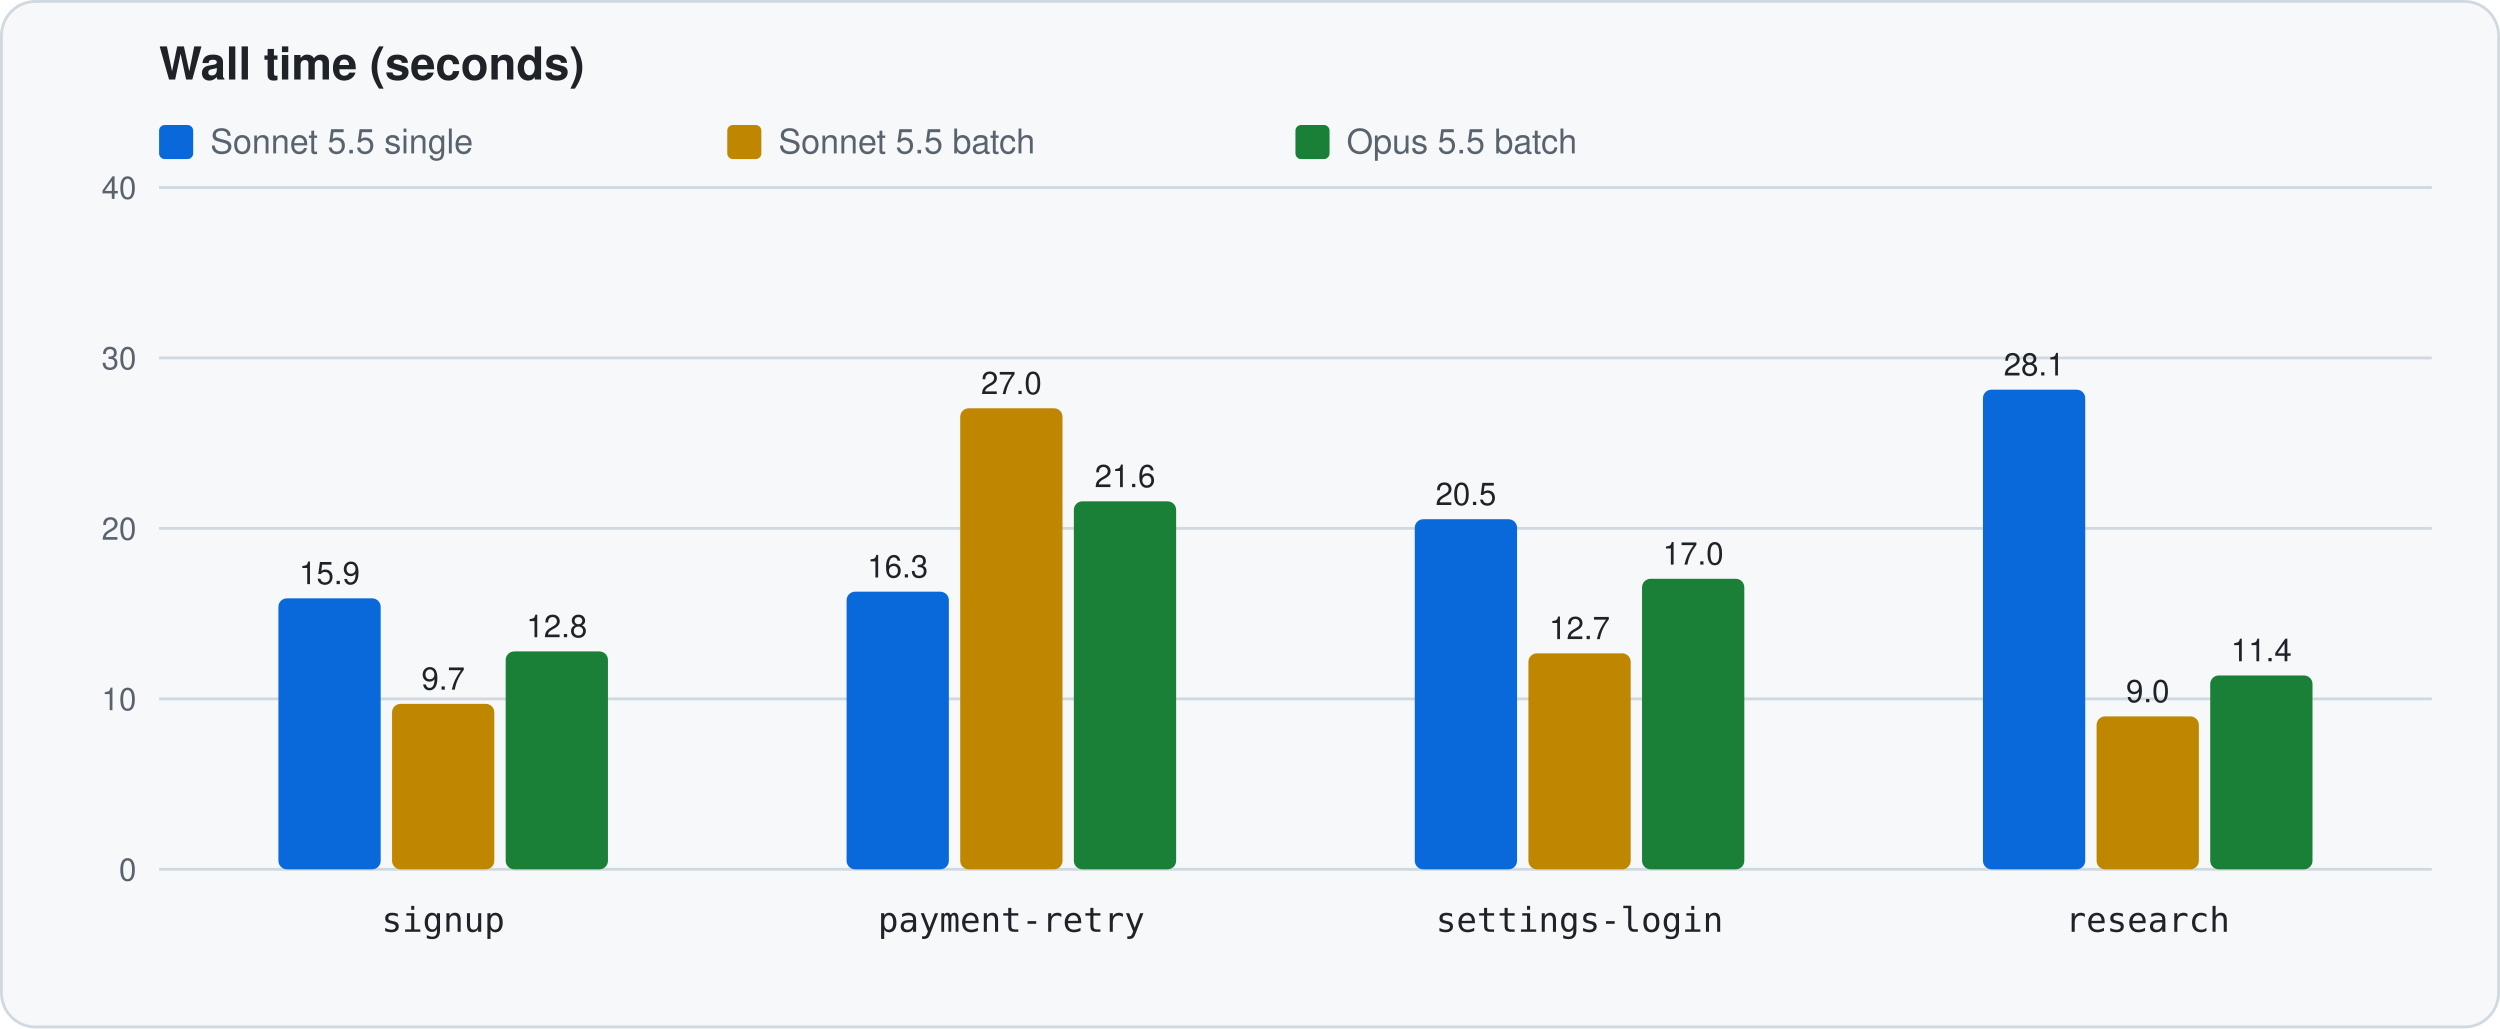
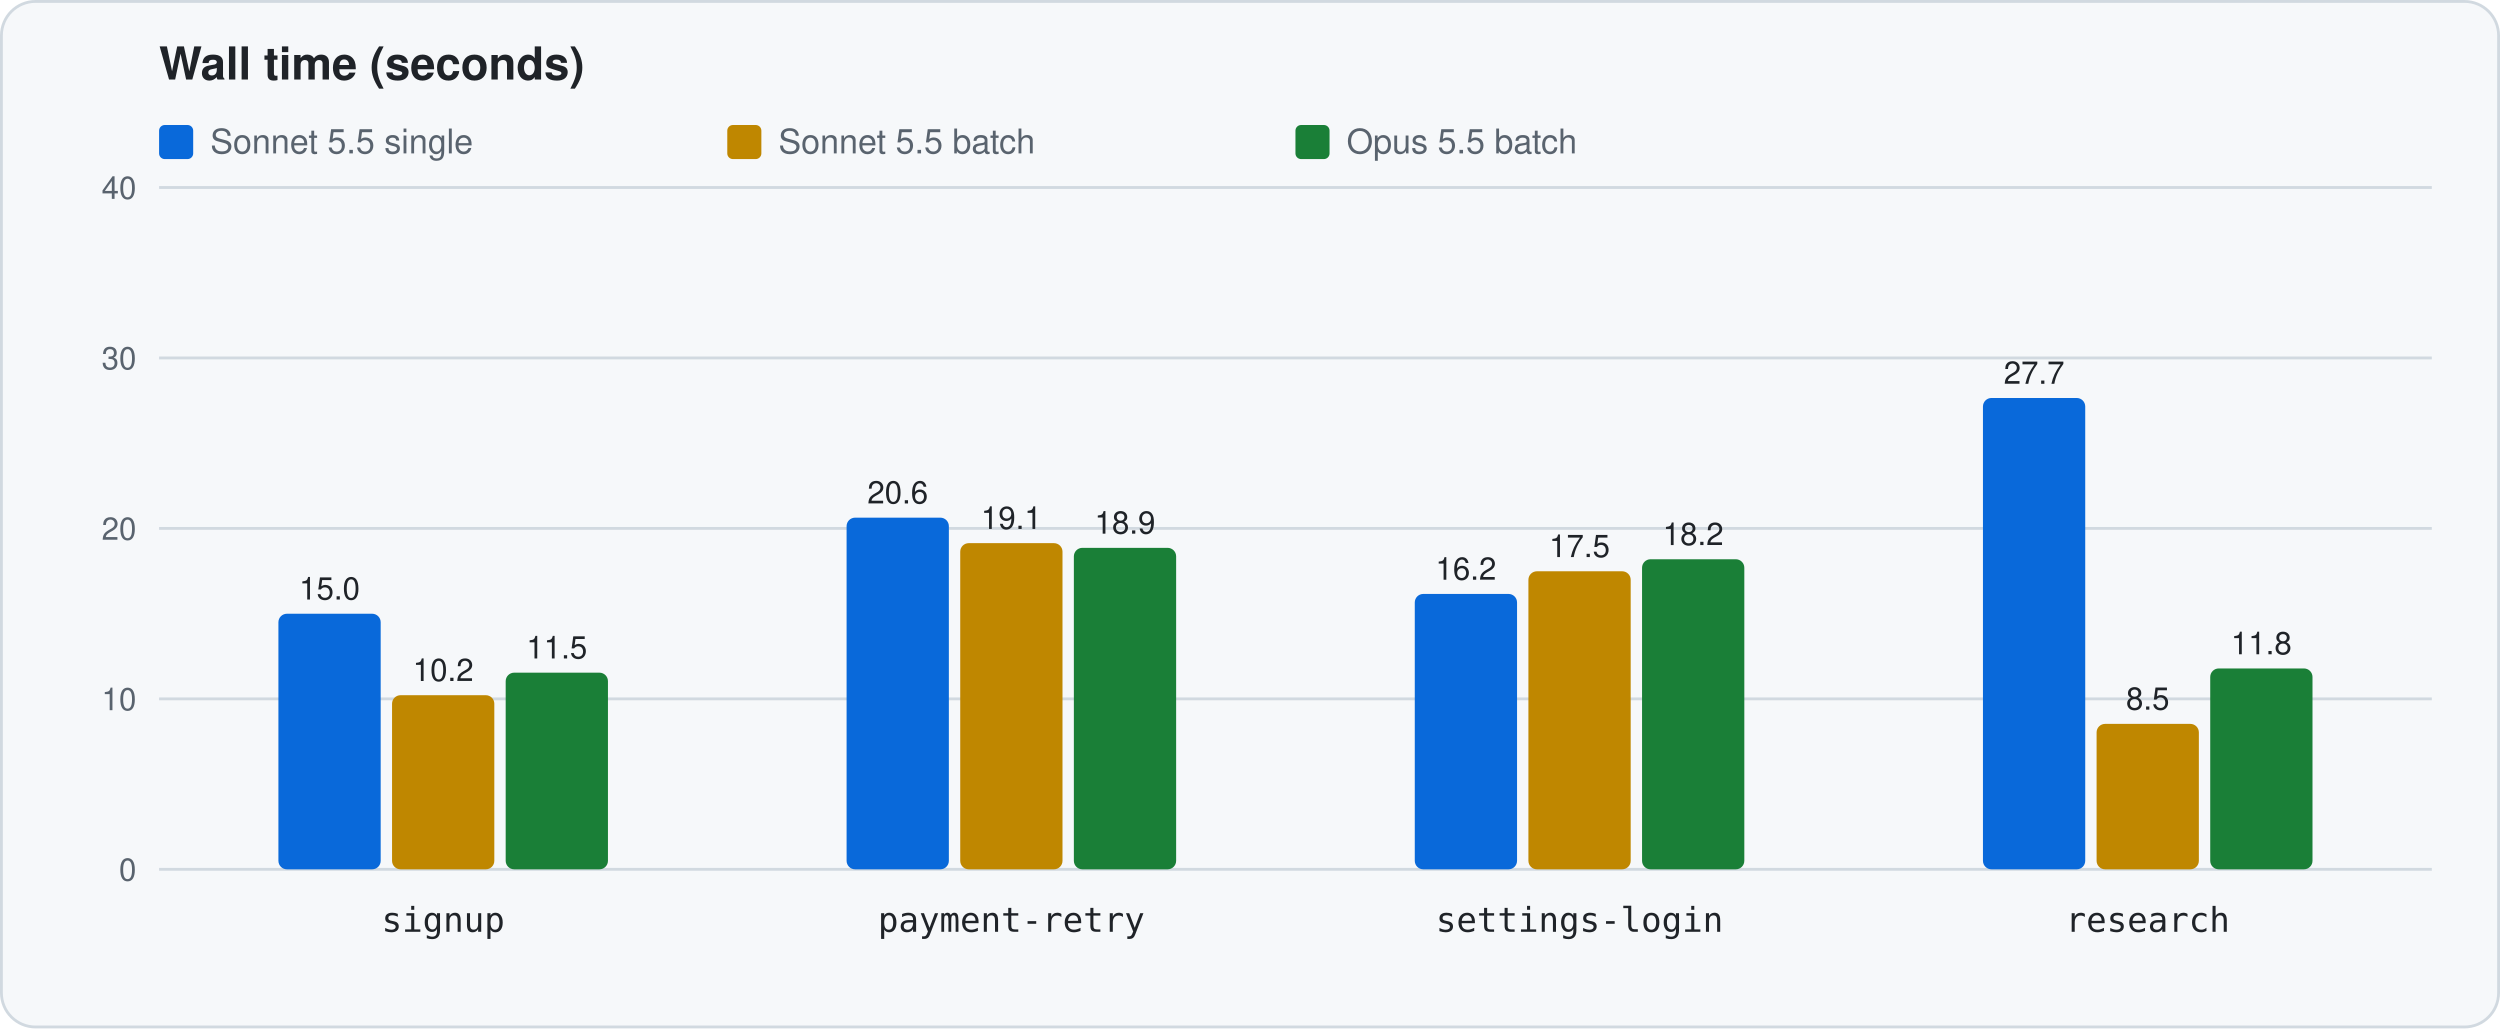
<svg xmlns="http://www.w3.org/2000/svg" width="880" height="362" viewBox="0 0 880 362" role="img" aria-labelledby="title desc">
  <style>
    .bg { fill: #f6f8fa; stroke: #d1d9e0; }
    .rule { stroke: #d1d9e0; }
    .text { fill: #1f2328; }
    .muted { fill: #59636e; }
    .s0 { fill: #0969da; }
    .s1 { fill: #bf8700; }
    .s2 { fill: #1a7f37; }
    .s3 { fill: #8250df; }
    .s4 { fill: #cf222e; }
    .s5 { fill: #1b7c83; }
    .s6 { fill: #bc4c00; }
    .sans { font-family: ui-sans-serif, -apple-system, "Segoe UI", Helvetica, Arial, sans-serif; }
    .mono { font-family: ui-monospace, SFMono-Regular, Menlo, Consolas, monospace; }
    @media (prefers-color-scheme: dark) {
      .bg { fill: #0d1117; stroke: #3d444d; }
      .rule { stroke: #3d444d; }
      .text { fill: #f0f6fc; }
      .muted { fill: #9198a1; }
      .s0 { fill: #4493f8; }
      .s1 { fill: #d29922; }
      .s2 { fill: #3fb950; }
      .s3 { fill: #ab7df8; }
      .s4 { fill: #f85149; }
      .s5 { fill: #39c5cf; }
      .s6 { fill: #f0883e; }
    }
  </style>
  <rect class="bg" x="0.5" y="0.5" width="879" height="361" rx="12" />
  <text class="text sans" x="56" y="28" font-size="16" font-weight="600">Wall time (seconds)</text>
  <rect class="s0" x="56" y="44" width="12" height="12" rx="2" />
  <text class="muted sans" x="74" y="54" font-size="12">Sonnet 5.5 single</text>
  <rect class="s1" x="256" y="44" width="12" height="12" rx="2" />
  <text class="muted sans" x="274" y="54" font-size="12">Sonnet 5.5 batch</text>
  <rect class="s2" x="456" y="44" width="12" height="12" rx="2" />
  <text class="muted sans" x="474" y="54" font-size="12">Opus 5.5 batch</text>
  <line class="rule" x1="56" x2="856" y1="306" y2="306" />
  <text class="muted sans" x="48" y="310" font-size="11" text-anchor="end">0</text>
  <line class="rule" x1="56" x2="856" y1="246" y2="246" />
  <text class="muted sans" x="48" y="250" font-size="11" text-anchor="end">10</text>
  <line class="rule" x1="56" x2="856" y1="186" y2="186" />
  <text class="muted sans" x="48" y="190" font-size="11" text-anchor="end">20</text>
  <line class="rule" x1="56" x2="856" y1="126" y2="126" />
  <text class="muted sans" x="48" y="130" font-size="11" text-anchor="end">30</text>
  <line class="rule" x1="56" x2="856" y1="66" y2="66" />
  <text class="muted sans" x="48" y="70" font-size="11" text-anchor="end">40</text>
-   <rect class="s0" x="98" y="210.618" width="36" height="95.382" rx="3" />
-   <text class="text sans" x="116" y="205.618" font-size="11" text-anchor="middle">15.9</text>
-   <rect class="s1" x="138" y="247.752" width="36" height="58.248" rx="3" />
-   <text class="text sans" x="156" y="242.752" font-size="11" text-anchor="middle">9.7</text>
-   <rect class="s2" x="178" y="229.302" width="36" height="76.698" rx="3" />
-   <text class="text sans" x="196" y="224.302" font-size="11" text-anchor="middle">12.8</text>
+   <rect class="s0" x="98" y="216.036" width="36" height="89.964" rx="3" />
+   <text class="text sans" x="116" y="211.036" font-size="11" text-anchor="middle">15.0</text>
+   <rect class="s1" x="138" y="244.71" width="36" height="61.29" rx="3" />
+   <text class="text sans" x="156" y="239.71" font-size="11" text-anchor="middle">10.2</text>
+   <rect class="s2" x="178" y="236.778" width="36" height="69.222" rx="3" />
+   <text class="text sans" x="196" y="231.778" font-size="11" text-anchor="middle">11.5</text>
  <text class="text mono" x="156" y="328" font-size="12" text-anchor="middle">signup</text>
-   <rect class="s0" x="298" y="208.278" width="36" height="97.722" rx="3" />
-   <text class="text sans" x="316" y="203.278" font-size="11" text-anchor="middle">16.3</text>
-   <rect class="s1" x="338" y="143.712" width="36" height="162.288" rx="3" />
-   <text class="text sans" x="356" y="138.712" font-size="11" text-anchor="middle">27.0</text>
-   <rect class="s2" x="378" y="176.472" width="36" height="129.528" rx="3" />
-   <text class="text sans" x="396" y="171.472" font-size="11" text-anchor="middle">21.6</text>
+   <rect class="s0" x="298" y="182.214" width="36" height="123.786" rx="3" />
+   <text class="text sans" x="316" y="177.214" font-size="11" text-anchor="middle">20.6</text>
+   <rect class="s1" x="338" y="191.19" width="36" height="114.81" rx="3" />
+   <text class="text sans" x="356" y="186.19" font-size="11" text-anchor="middle">19.1</text>
+   <rect class="s2" x="378" y="192.84" width="36" height="113.16" rx="3" />
+   <text class="text sans" x="396" y="187.84" font-size="11" text-anchor="middle">18.9</text>
  <text class="text mono" x="356" y="328" font-size="12" text-anchor="middle">payment-retry</text>
-   <rect class="s0" x="498" y="182.766" width="36" height="123.234" rx="3" />
-   <text class="text sans" x="516" y="177.766" font-size="11" text-anchor="middle">20.5</text>
-   <rect class="s1" x="538" y="229.968" width="36" height="76.032" rx="3" />
-   <text class="text sans" x="556" y="224.968" font-size="11" text-anchor="middle">12.7</text>
-   <rect class="s2" x="578" y="203.736" width="36" height="102.264" rx="3" />
-   <text class="text sans" x="596" y="198.736" font-size="11" text-anchor="middle">17.0</text>
+   <rect class="s0" x="498" y="209.064" width="36" height="96.936" rx="3" />
+   <text class="text sans" x="516" y="204.064" font-size="11" text-anchor="middle">16.2</text>
+   <rect class="s1" x="538" y="201.09" width="36" height="104.91" rx="3" />
+   <text class="text sans" x="556" y="196.09" font-size="11" text-anchor="middle">17.5</text>
+   <rect class="s2" x="578" y="196.854" width="36" height="109.146" rx="3" />
+   <text class="text sans" x="596" y="191.854" font-size="11" text-anchor="middle">18.2</text>
  <text class="text mono" x="556" y="328" font-size="12" text-anchor="middle">settings-login</text>
-   <rect class="s0" x="698" y="137.172" width="36" height="168.828" rx="3" />
-   <text class="text sans" x="716" y="132.172" font-size="11" text-anchor="middle">28.1</text>
-   <rect class="s1" x="738" y="252.168" width="36" height="53.832" rx="3" />
-   <text class="text sans" x="756" y="247.168" font-size="11" text-anchor="middle">9.0</text>
-   <rect class="s2" x="778" y="237.762" width="36" height="68.238" rx="3" />
-   <text class="text sans" x="796" y="232.762" font-size="11" text-anchor="middle">11.4</text>
+   <rect class="s0" x="698" y="140.088" width="36" height="165.912" rx="3" />
+   <text class="text sans" x="716" y="135.088" font-size="11" text-anchor="middle">27.7</text>
+   <rect class="s1" x="738" y="254.808" width="36" height="51.192" rx="3" />
+   <text class="text sans" x="756" y="249.808" font-size="11" text-anchor="middle">8.5</text>
+   <rect class="s2" x="778" y="235.296" width="36" height="70.704" rx="3" />
+   <text class="text sans" x="796" y="230.296" font-size="11" text-anchor="middle">11.8</text>
  <text class="text mono" x="756" y="328" font-size="12" text-anchor="middle">research</text>
</svg>
